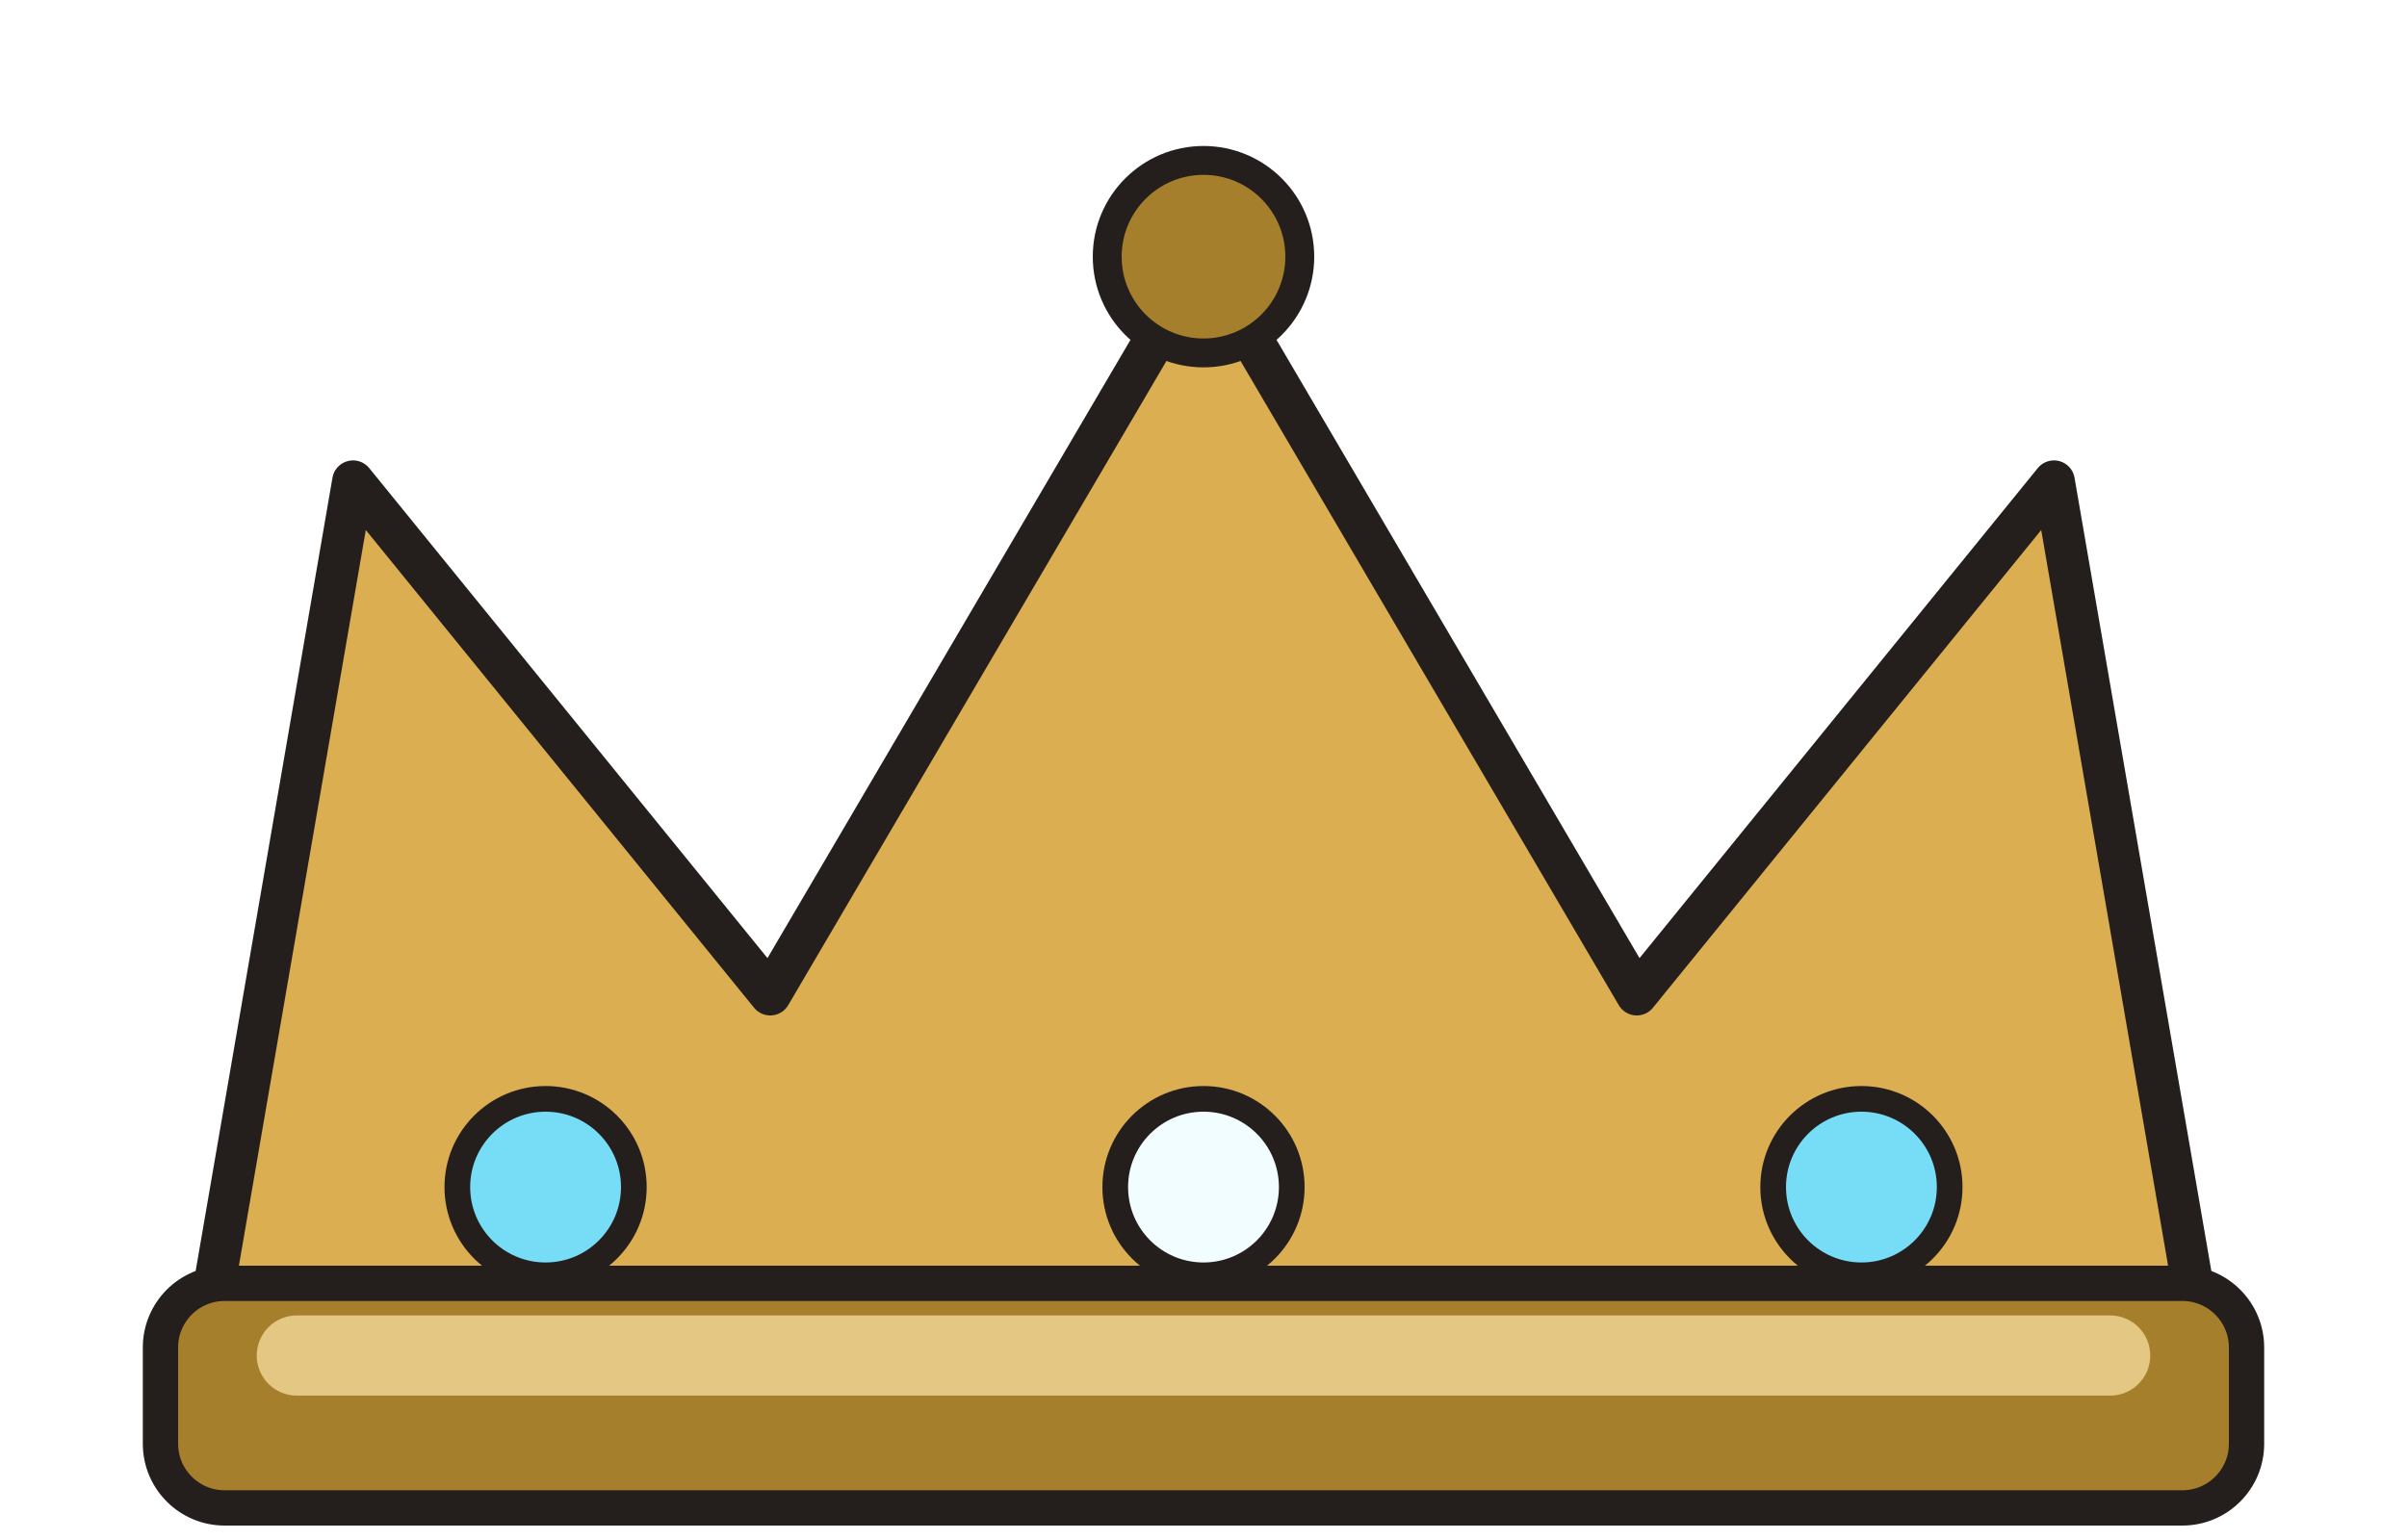
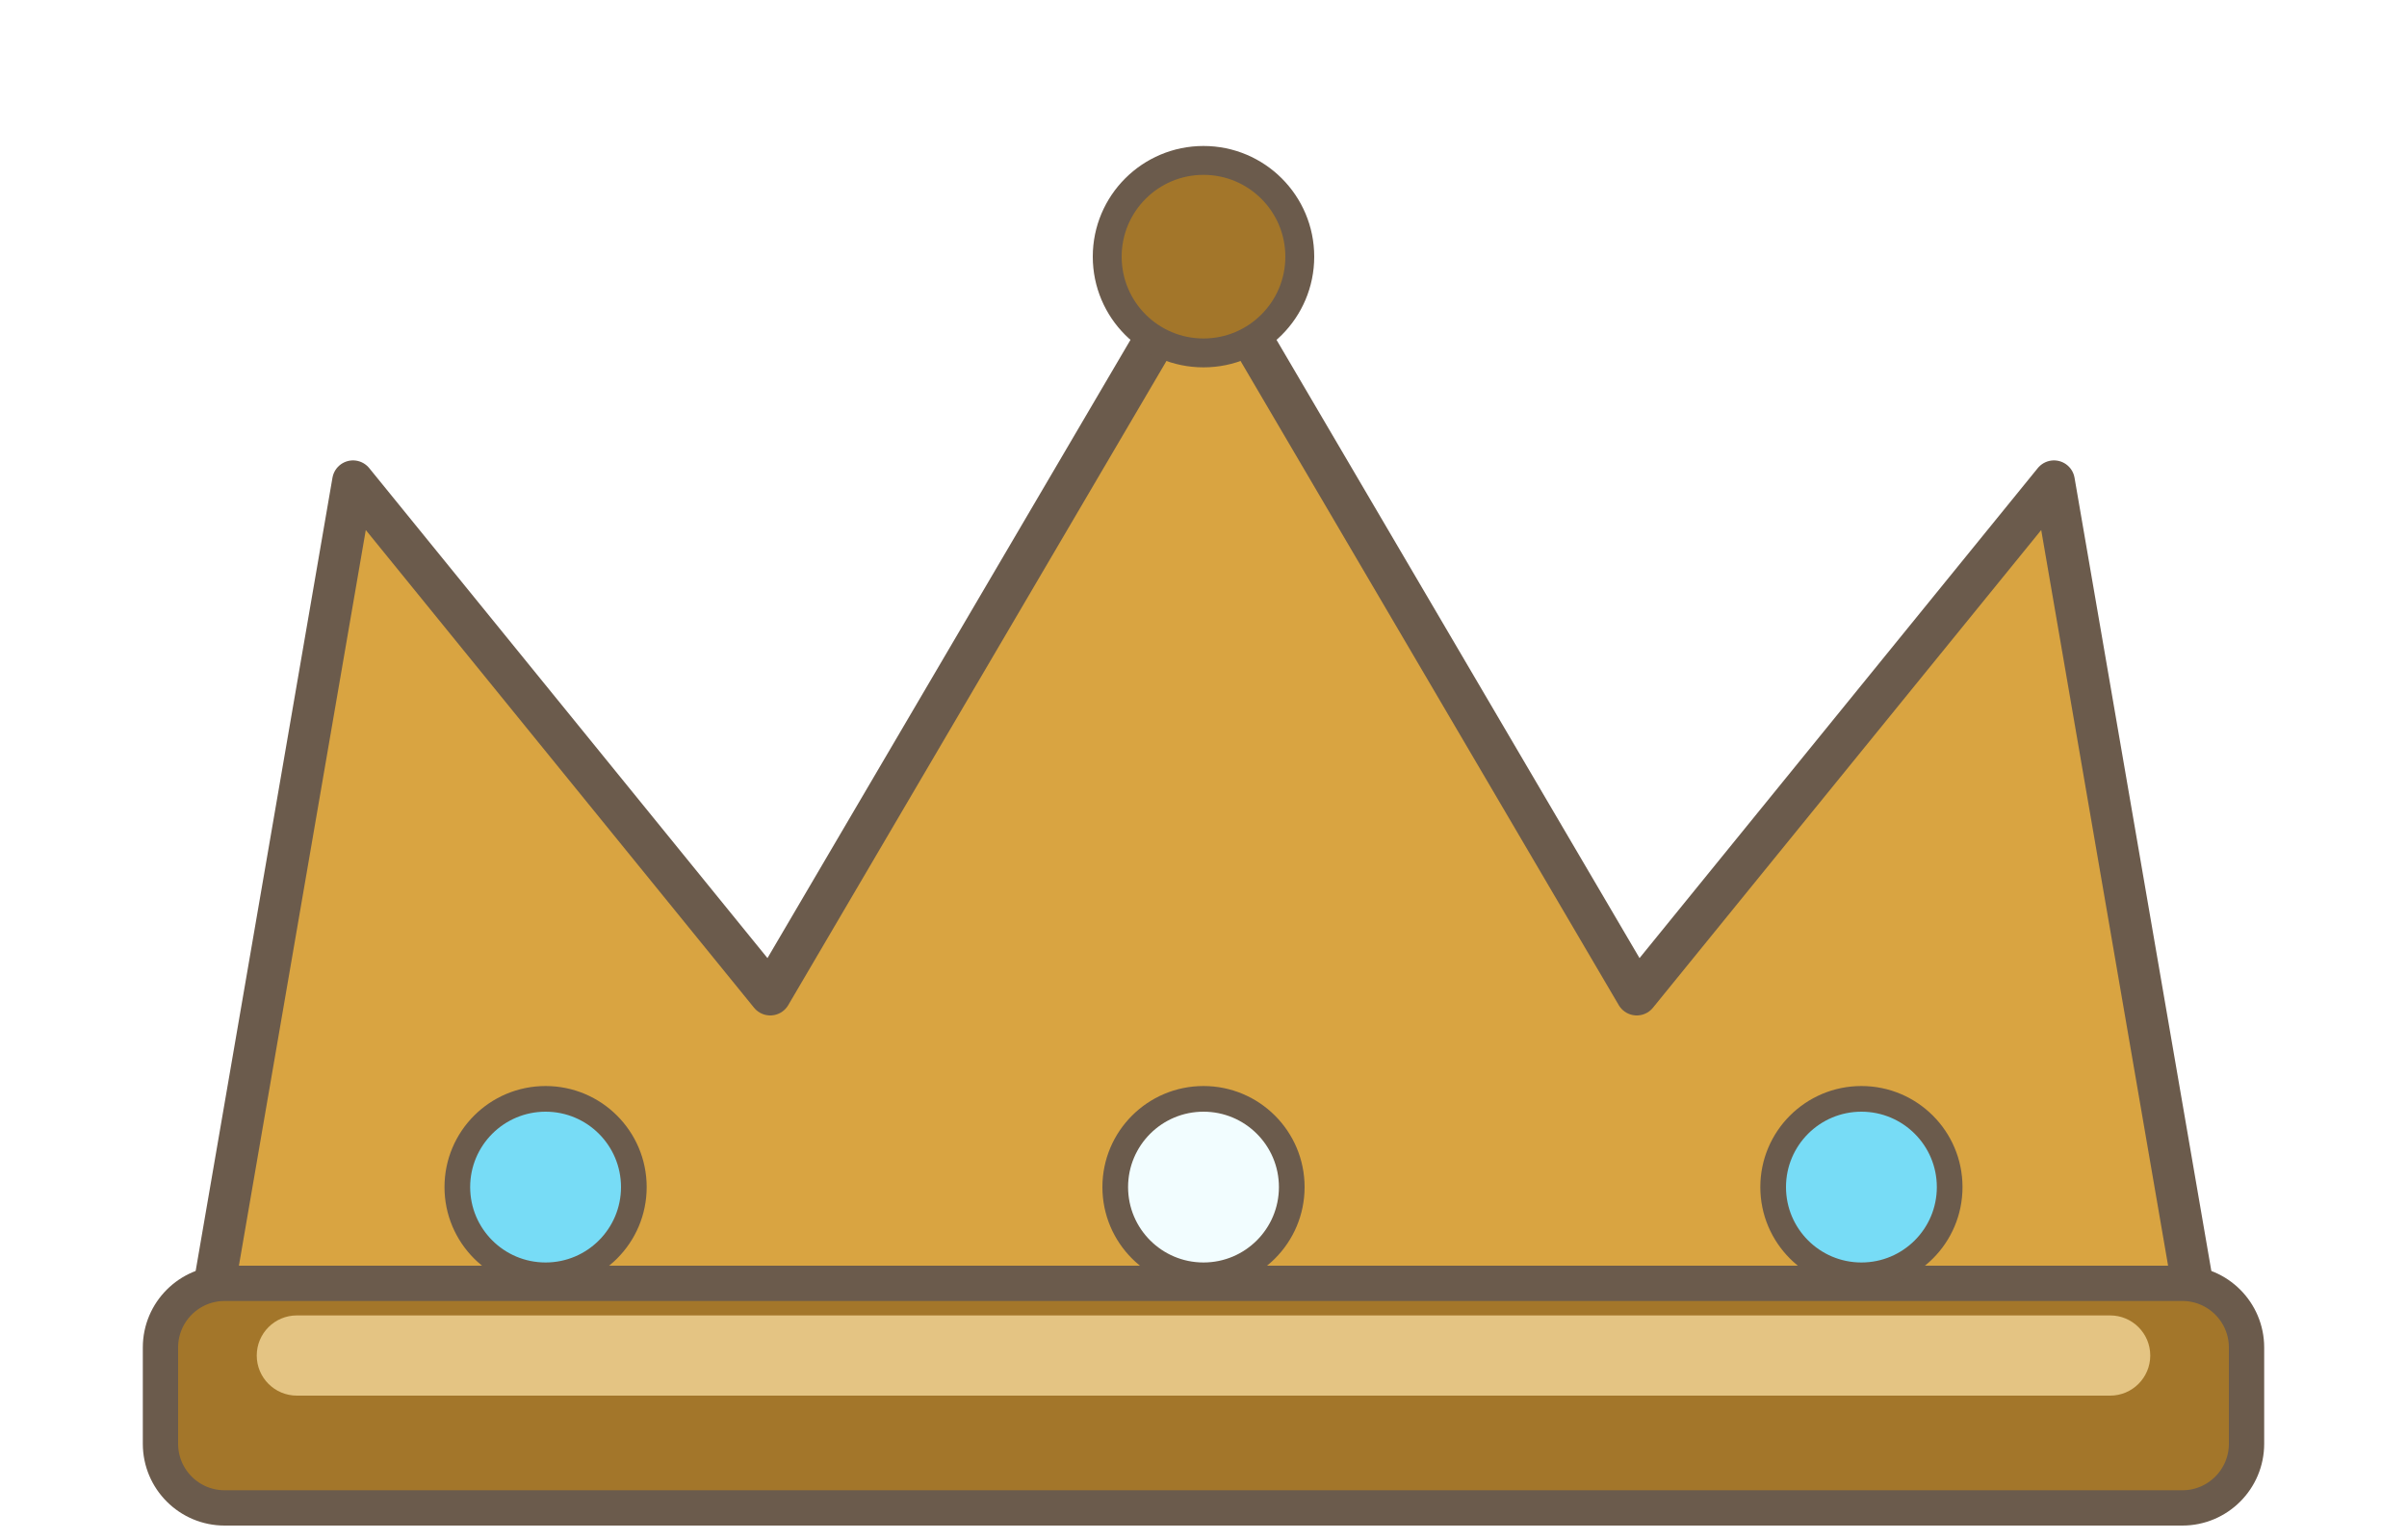
<svg xmlns="http://www.w3.org/2000/svg" width="150" height="96" viewBox="0 0 150 96">
-   <polygon points="12,88 22,30 48,62 75,16 102,62 128,30 138,88" fill="#dcae52" stroke="#241f1c" stroke-width="2.6" stroke-linejoin="round" />
-   <rect x="10" y="80" width="130" height="14" rx="4" fill="#a67f2c" stroke="#241f1c" stroke-width="2.2" />
+   <polygon points="12,88 22,30 48,62 75,16 102,62 128,30 138,88" fill="#d9a441" stroke="#6b5b4c" stroke-width="2.6" stroke-linejoin="round" />
+   <rect x="10" y="80" width="130" height="14" rx="4" fill="#a3762a" stroke="#6b5b4c" stroke-width="2.2" />
  <rect x="16" y="82" width="118" height="5" rx="2.5" fill="#ffe6a8" opacity="0.7" />
-   <circle cx="34" cy="74" r="5.5" fill="#77dcf6" stroke="#241f1c" stroke-width="1.6" />
-   <circle cx="75" cy="74" r="5.5" fill="#f2fdff" stroke="#241f1c" stroke-width="1.6" />
-   <circle cx="116" cy="74" r="5.5" fill="#77dcf6" stroke="#241f1c" stroke-width="1.6" />
-   <circle cx="75" cy="16" r="6" fill="#a67f2c" stroke="#241f1c" stroke-width="1.8" />
+   <circle cx="34" cy="74" r="5.5" fill="#77dcf6" stroke="#6b5b4c" stroke-width="1.6" />
+   <circle cx="75" cy="74" r="5.5" fill="#f2fdff" stroke="#6b5b4c" stroke-width="1.6" />
+   <circle cx="116" cy="74" r="5.5" fill="#77dcf6" stroke="#6b5b4c" stroke-width="1.6" />
+   <circle cx="75" cy="16" r="6" fill="#a3762a" stroke="#6b5b4c" stroke-width="1.8" />
</svg>
